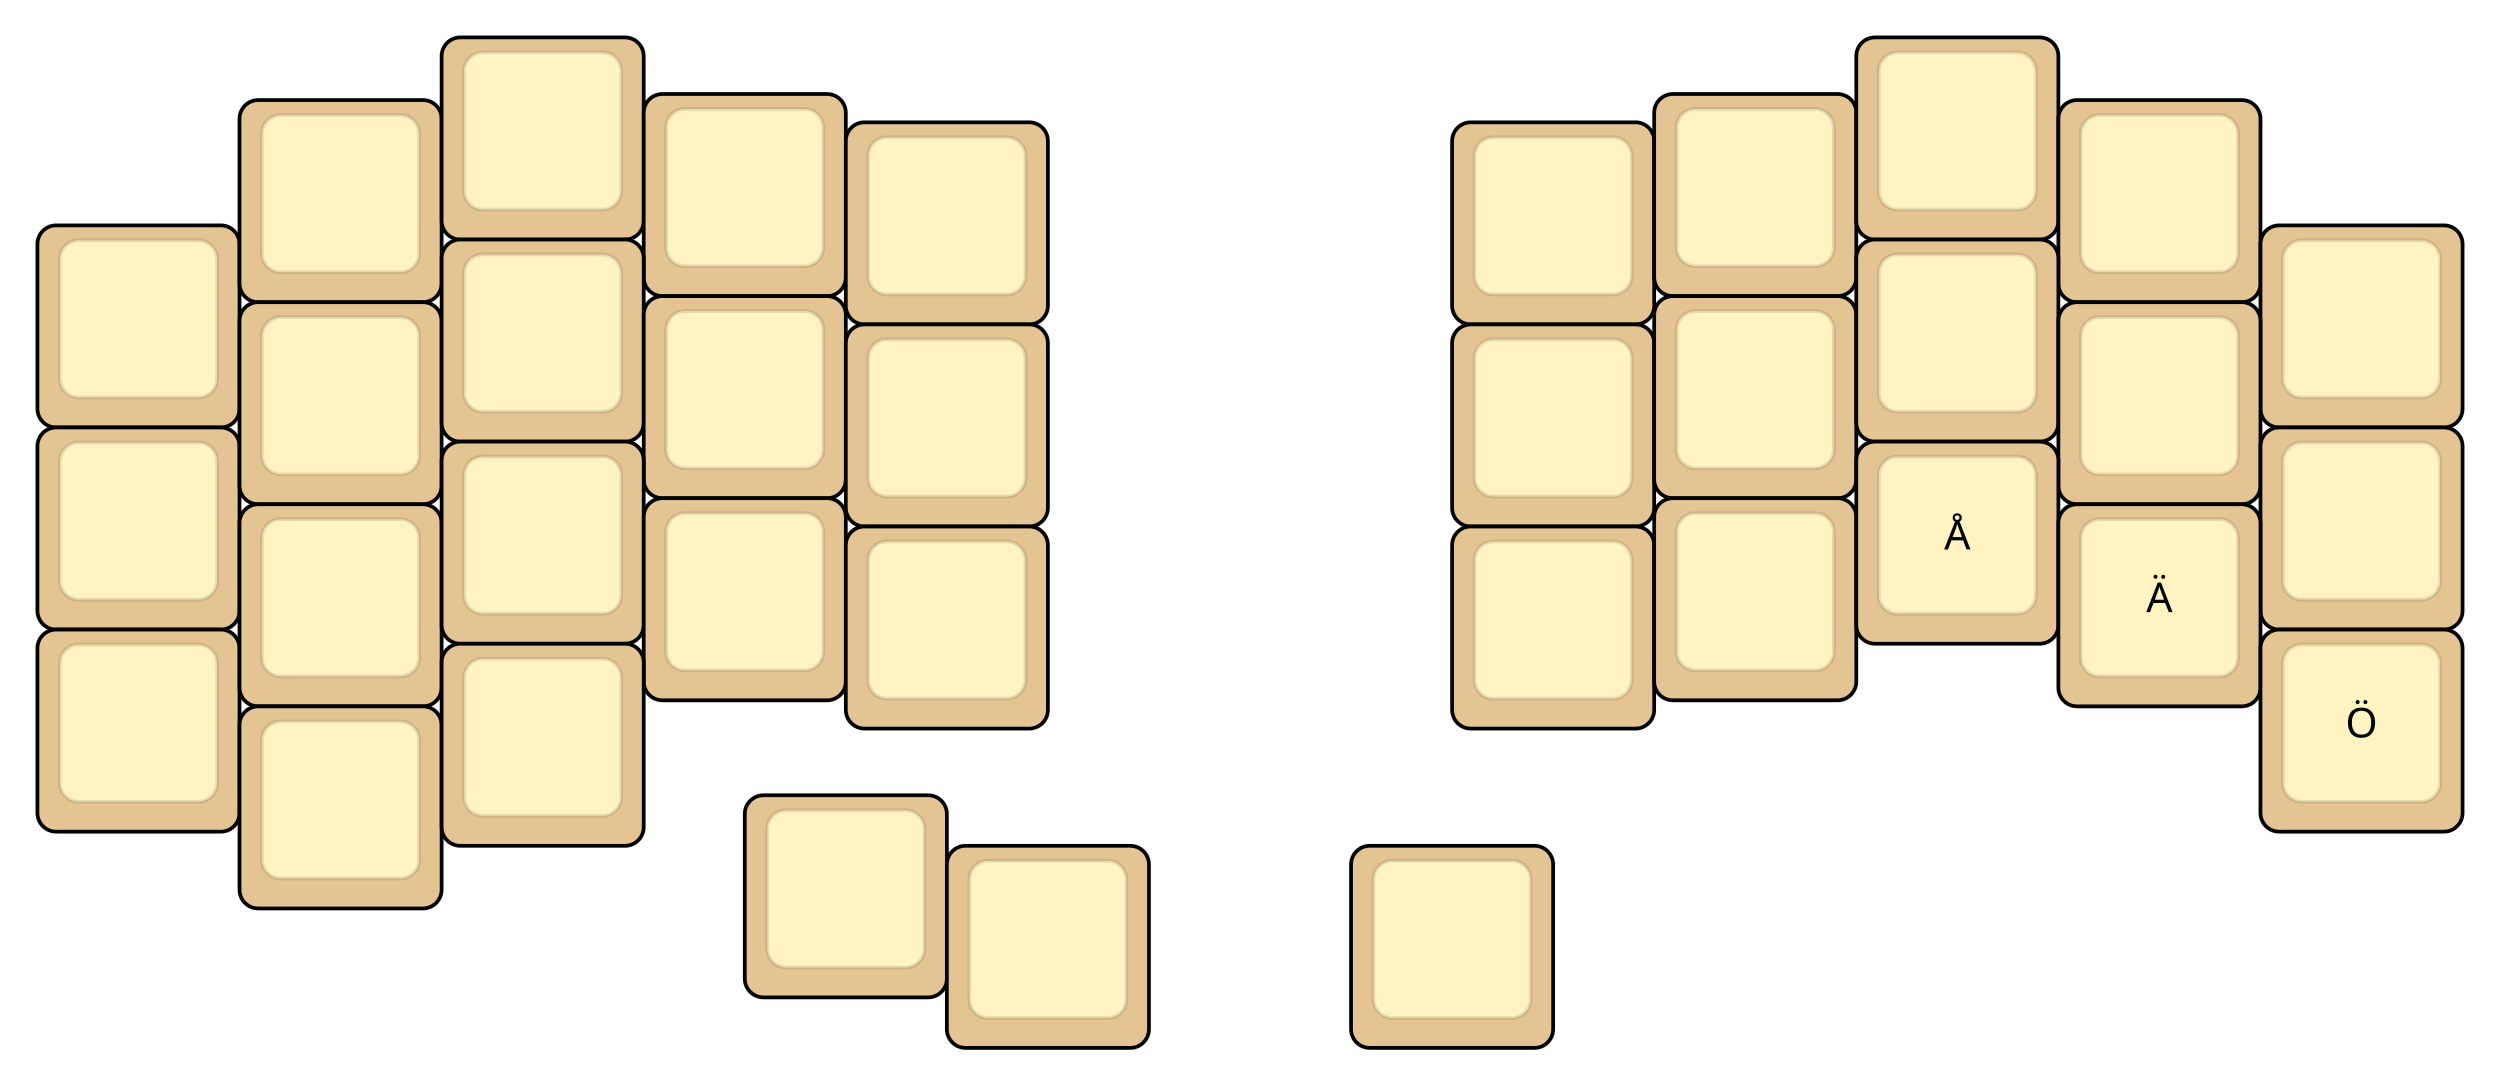
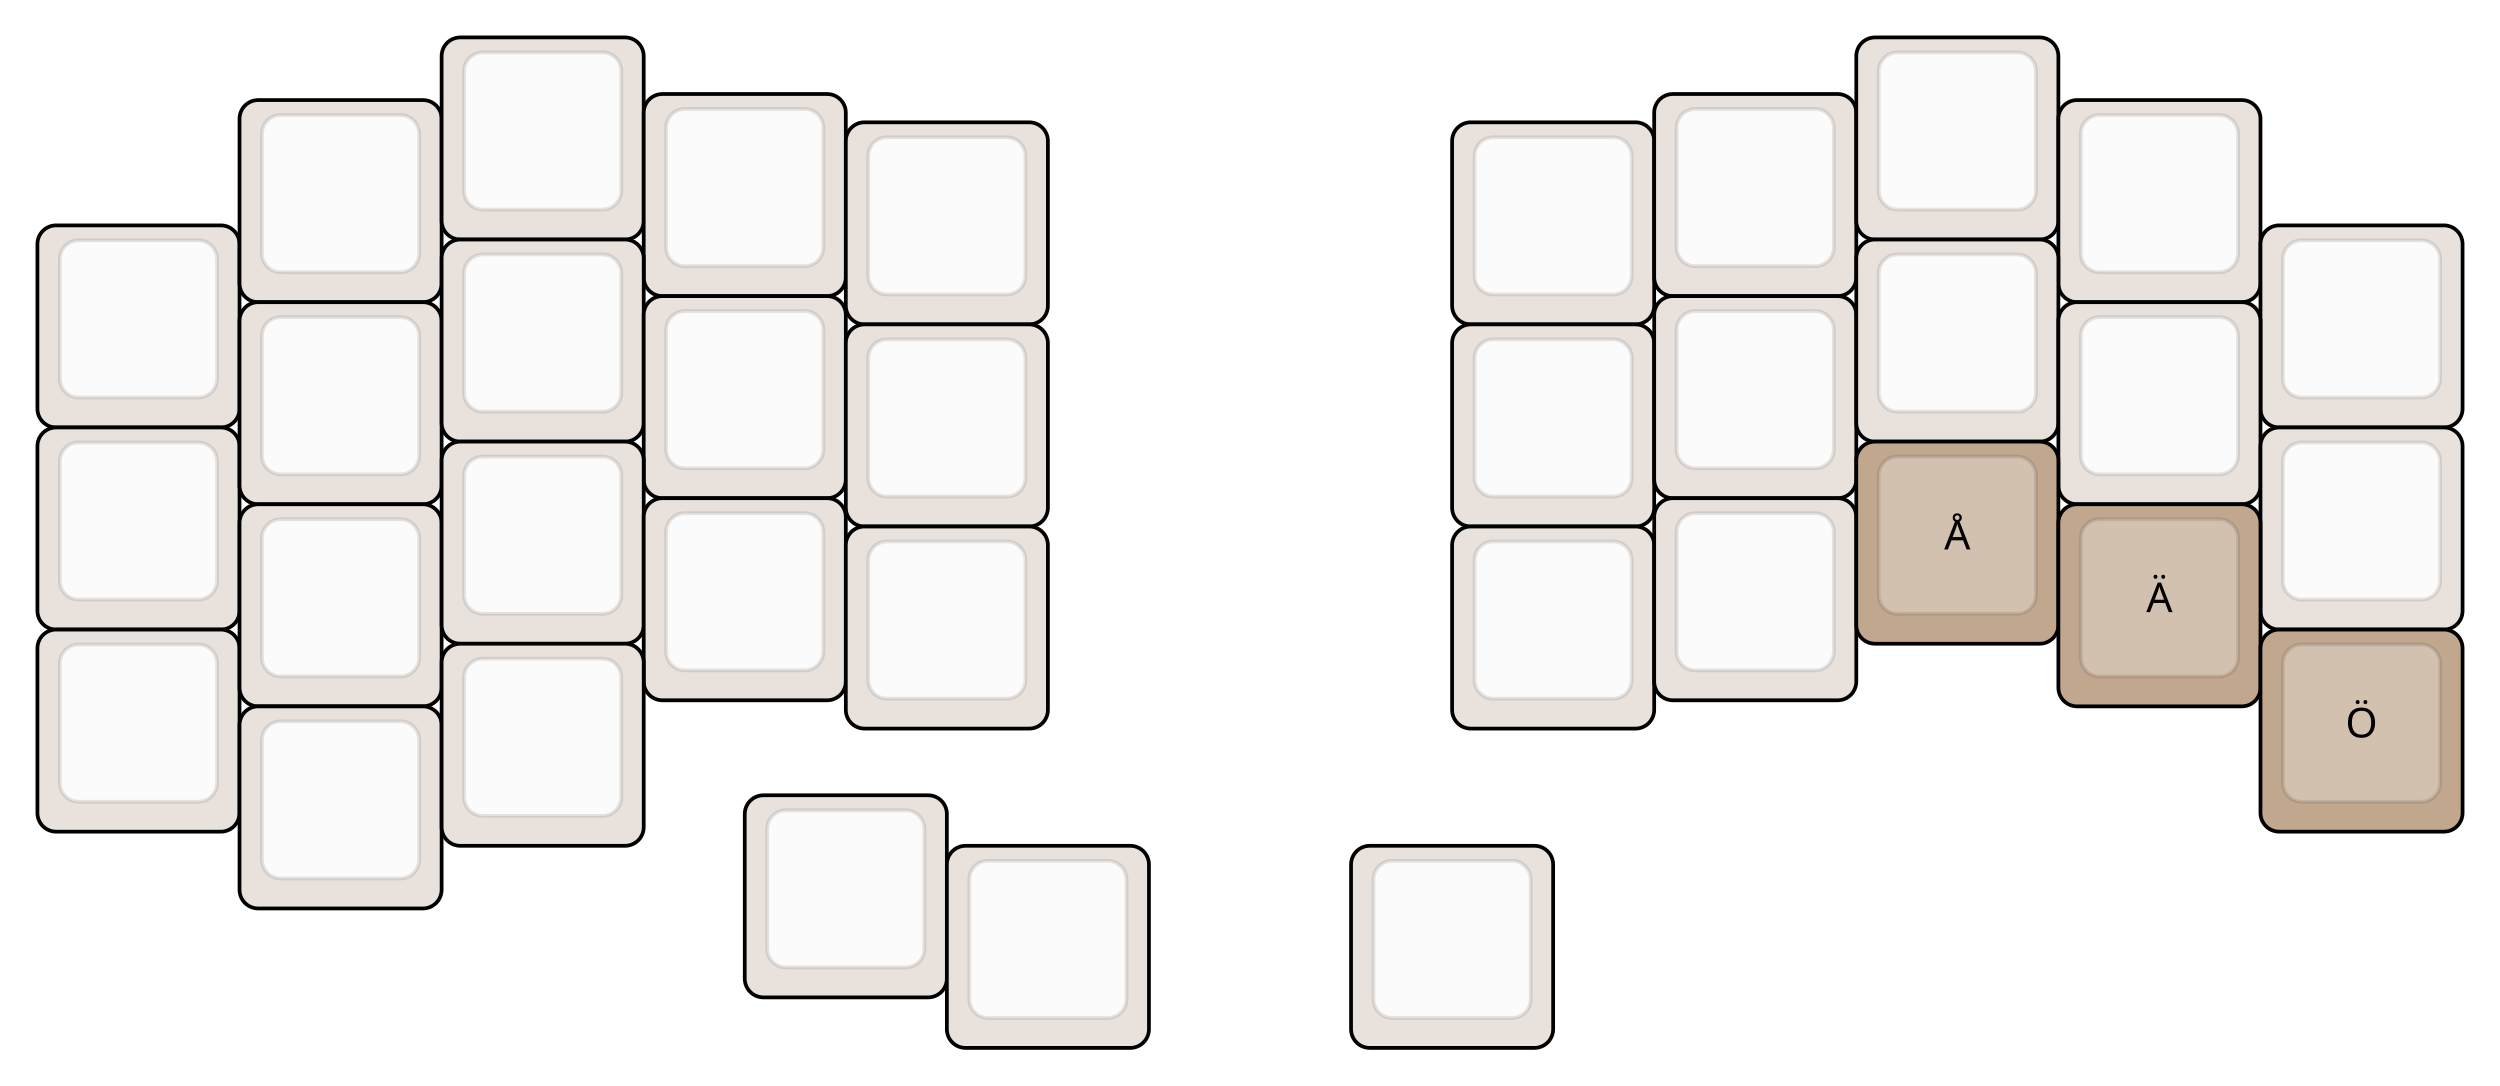
<svg xmlns="http://www.w3.org/2000/svg" width="668px" height="290x" viewBox="0 0 668 290">
  <style type="text/css">
    .keycap .border { stroke: black; stroke-width: 1; }
    .keycap .inner.border { stroke: rgba(0,0,0,.1); }
    .keycap { font-family: sans-serif; font-size: 11px}
    .keycap .sub { font-size: 9px}
  </style>
  <g class="keycap blank">
-     <rect x="10" y="60.22" width="54" height="54" rx="5" fill="#e5c494" class="outer border" />
-     <rect x="16" y="64.22" width="42" height="42" rx="5" fill="#fff3c1" class="inner border" />
+     <rect x="10" y="60.22" width="54" height="54" rx="5" fill="#e9e1db" class="outer border" />
+     <rect x="16" y="64.22" width="42" height="42" rx="5" fill="#fcfbfb" class="inner border" />
  </g>
  <g class="keycap blank">
-     <rect x="64" y="26.74" width="54" height="54" rx="5" fill="#e5c494" class="outer border" />
-     <rect x="70" y="30.74" width="42" height="42" rx="5" fill="#fff3c1" class="inner border" />
+     <rect x="64" y="26.74" width="54" height="54" rx="5" fill="#e9e1db" class="outer border" />
+     <rect x="70" y="30.74" width="42" height="42" rx="5" fill="#fcfbfb" class="inner border" />
  </g>
  <g class="keycap blank">
-     <rect x="118" y="10" width="54" height="54" rx="5" fill="#e5c494" class="outer border" />
-     <rect x="124" y="14" width="42" height="42" rx="5" fill="#fff3c1" class="inner border" />
+     <rect x="118" y="10" width="54" height="54" rx="5" fill="#e9e1db" class="outer border" />
+     <rect x="124" y="14" width="42" height="42" rx="5" fill="#fcfbfb" class="inner border" />
  </g>
  <g class="keycap blank">
-     <rect x="172" y="25.12" width="54" height="54" rx="5" fill="#e5c494" class="outer border" />
-     <rect x="178" y="29.12" width="42" height="42" rx="5" fill="#fff3c1" class="inner border" />
+     <rect x="172" y="25.12" width="54" height="54" rx="5" fill="#e9e1db" class="outer border" />
+     <rect x="178" y="29.12" width="42" height="42" rx="5" fill="#fcfbfb" class="inner border" />
  </g>
  <g class="keycap blank">
-     <rect x="226" y="32.68" width="54" height="54" rx="5" fill="#e5c494" class="outer border" />
-     <rect x="232" y="36.68" width="42" height="42" rx="5" fill="#fff3c1" class="inner border" />
+     <rect x="226" y="32.68" width="54" height="54" rx="5" fill="#e9e1db" class="outer border" />
+     <rect x="232" y="36.68" width="42" height="42" rx="5" fill="#fcfbfb" class="inner border" />
  </g>
  <g class="keycap blank">
-     <rect x="388" y="32.68" width="54" height="54" rx="5" fill="#e5c494" class="outer border" />
-     <rect x="394" y="36.68" width="42" height="42" rx="5" fill="#fff3c1" class="inner border" />
+     <rect x="388" y="32.68" width="54" height="54" rx="5" fill="#e9e1db" class="outer border" />
+     <rect x="394" y="36.68" width="42" height="42" rx="5" fill="#fcfbfb" class="inner border" />
  </g>
  <g class="keycap blank">
-     <rect x="442" y="25.12" width="54" height="54" rx="5" fill="#e5c494" class="outer border" />
-     <rect x="448" y="29.12" width="42" height="42" rx="5" fill="#fff3c1" class="inner border" />
+     <rect x="442" y="25.12" width="54" height="54" rx="5" fill="#e9e1db" class="outer border" />
+     <rect x="448" y="29.12" width="42" height="42" rx="5" fill="#fcfbfb" class="inner border" />
  </g>
  <g class="keycap blank">
-     <rect x="496" y="10" width="54" height="54" rx="5" fill="#e5c494" class="outer border" />
-     <rect x="502" y="14" width="42" height="42" rx="5" fill="#fff3c1" class="inner border" />
+     <rect x="496" y="10" width="54" height="54" rx="5" fill="#e9e1db" class="outer border" />
+     <rect x="502" y="14" width="42" height="42" rx="5" fill="#fcfbfb" class="inner border" />
  </g>
  <g class="keycap blank">
-     <rect x="550" y="26.74" width="54" height="54" rx="5" fill="#e5c494" class="outer border" />
-     <rect x="556" y="30.74" width="42" height="42" rx="5" fill="#fff3c1" class="inner border" />
+     <rect x="550" y="26.74" width="54" height="54" rx="5" fill="#e9e1db" class="outer border" />
+     <rect x="556" y="30.74" width="42" height="42" rx="5" fill="#fcfbfb" class="inner border" />
  </g>
  <g class="keycap blank">
-     <rect x="604" y="60.22" width="54" height="54" rx="5" fill="#e5c494" class="outer border" />
-     <rect x="610" y="64.22" width="42" height="42" rx="5" fill="#fff3c1" class="inner border" />
+     <rect x="604" y="60.22" width="54" height="54" rx="5" fill="#e9e1db" class="outer border" />
+     <rect x="610" y="64.22" width="42" height="42" rx="5" fill="#fcfbfb" class="inner border" />
  </g>
  <g class="keycap blank">
-     <rect x="10" y="114.22" width="54" height="54" rx="5" fill="#e5c494" class="outer border" />
-     <rect x="16" y="118.22" width="42" height="42" rx="5" fill="#fff3c1" class="inner border" />
+     <rect x="10" y="114.22" width="54" height="54" rx="5" fill="#e9e1db" class="outer border" />
+     <rect x="16" y="118.22" width="42" height="42" rx="5" fill="#fcfbfb" class="inner border" />
  </g>
  <g class="keycap blank">
-     <rect x="64" y="80.74" width="54" height="54" rx="5" fill="#e5c494" class="outer border" />
-     <rect x="70" y="84.74" width="42" height="42" rx="5" fill="#fff3c1" class="inner border" />
+     <rect x="64" y="80.74" width="54" height="54" rx="5" fill="#e9e1db" class="outer border" />
+     <rect x="70" y="84.74" width="42" height="42" rx="5" fill="#fcfbfb" class="inner border" />
  </g>
  <g class="keycap blank">
-     <rect x="118" y="64" width="54" height="54" rx="5" fill="#e5c494" class="outer border" />
-     <rect x="124" y="68" width="42" height="42" rx="5" fill="#fff3c1" class="inner border" />
+     <rect x="118" y="64" width="54" height="54" rx="5" fill="#e9e1db" class="outer border" />
+     <rect x="124" y="68" width="42" height="42" rx="5" fill="#fcfbfb" class="inner border" />
  </g>
  <g class="keycap blank">
-     <rect x="172" y="79.12" width="54" height="54" rx="5" fill="#e5c494" class="outer border" />
-     <rect x="178" y="83.12" width="42" height="42" rx="5" fill="#fff3c1" class="inner border" />
+     <rect x="172" y="79.12" width="54" height="54" rx="5" fill="#e9e1db" class="outer border" />
+     <rect x="178" y="83.12" width="42" height="42" rx="5" fill="#fcfbfb" class="inner border" />
  </g>
  <g class="keycap blank">
-     <rect x="226" y="86.68" width="54" height="54" rx="5" fill="#e5c494" class="outer border" />
-     <rect x="232" y="90.68" width="42" height="42" rx="5" fill="#fff3c1" class="inner border" />
+     <rect x="226" y="86.68" width="54" height="54" rx="5" fill="#e9e1db" class="outer border" />
+     <rect x="232" y="90.68" width="42" height="42" rx="5" fill="#fcfbfb" class="inner border" />
  </g>
  <g class="keycap blank">
-     <rect x="388" y="86.68" width="54" height="54" rx="5" fill="#e5c494" class="outer border" />
-     <rect x="394" y="90.68" width="42" height="42" rx="5" fill="#fff3c1" class="inner border" />
+     <rect x="388" y="86.68" width="54" height="54" rx="5" fill="#e9e1db" class="outer border" />
+     <rect x="394" y="90.68" width="42" height="42" rx="5" fill="#fcfbfb" class="inner border" />
  </g>
  <g class="keycap blank">
-     <rect x="442" y="79.12" width="54" height="54" rx="5" fill="#e5c494" class="outer border" />
-     <rect x="448" y="83.12" width="42" height="42" rx="5" fill="#fff3c1" class="inner border" />
+     <rect x="442" y="79.12" width="54" height="54" rx="5" fill="#e9e1db" class="outer border" />
+     <rect x="448" y="83.12" width="42" height="42" rx="5" fill="#fcfbfb" class="inner border" />
  </g>
  <g class="keycap blank">
-     <rect x="496" y="64" width="54" height="54" rx="5" fill="#e5c494" class="outer border" />
-     <rect x="502" y="68" width="42" height="42" rx="5" fill="#fff3c1" class="inner border" />
+     <rect x="496" y="64" width="54" height="54" rx="5" fill="#e9e1db" class="outer border" />
+     <rect x="502" y="68" width="42" height="42" rx="5" fill="#fcfbfb" class="inner border" />
  </g>
  <g class="keycap blank">
-     <rect x="550" y="80.74" width="54" height="54" rx="5" fill="#e5c494" class="outer border" />
-     <rect x="556" y="84.74" width="42" height="42" rx="5" fill="#fff3c1" class="inner border" />
+     <rect x="550" y="80.74" width="54" height="54" rx="5" fill="#e9e1db" class="outer border" />
+     <rect x="556" y="84.74" width="42" height="42" rx="5" fill="#fcfbfb" class="inner border" />
  </g>
  <g class="keycap blank">
-     <rect x="604" y="114.22" width="54" height="54" rx="5" fill="#e5c494" class="outer border" />
-     <rect x="610" y="118.22" width="42" height="42" rx="5" fill="#fff3c1" class="inner border" />
+     <rect x="604" y="114.22" width="54" height="54" rx="5" fill="#e9e1db" class="outer border" />
+     <rect x="610" y="118.22" width="42" height="42" rx="5" fill="#fcfbfb" class="inner border" />
  </g>
  <g class="keycap blank">
-     <rect x="10" y="168.22" width="54" height="54" rx="5" fill="#e5c494" class="outer border" />
-     <rect x="16" y="172.22" width="42" height="42" rx="5" fill="#fff3c1" class="inner border" />
+     <rect x="10" y="168.22" width="54" height="54" rx="5" fill="#e9e1db" class="outer border" />
+     <rect x="16" y="172.22" width="42" height="42" rx="5" fill="#fcfbfb" class="inner border" />
  </g>
  <g class="keycap blank">
-     <rect x="64" y="134.74" width="54" height="54" rx="5" fill="#e5c494" class="outer border" />
-     <rect x="70" y="138.74" width="42" height="42" rx="5" fill="#fff3c1" class="inner border" />
+     <rect x="64" y="134.74" width="54" height="54" rx="5" fill="#e9e1db" class="outer border" />
+     <rect x="70" y="138.74" width="42" height="42" rx="5" fill="#fcfbfb" class="inner border" />
  </g>
  <g class="keycap blank">
-     <rect x="118" y="118" width="54" height="54" rx="5" fill="#e5c494" class="outer border" />
-     <rect x="124" y="122" width="42" height="42" rx="5" fill="#fff3c1" class="inner border" />
+     <rect x="118" y="118" width="54" height="54" rx="5" fill="#e9e1db" class="outer border" />
+     <rect x="124" y="122" width="42" height="42" rx="5" fill="#fcfbfb" class="inner border" />
  </g>
  <g class="keycap blank">
-     <rect x="172" y="133.12" width="54" height="54" rx="5" fill="#e5c494" class="outer border" />
-     <rect x="178" y="137.12" width="42" height="42" rx="5" fill="#fff3c1" class="inner border" />
+     <rect x="172" y="133.12" width="54" height="54" rx="5" fill="#e9e1db" class="outer border" />
+     <rect x="178" y="137.12" width="42" height="42" rx="5" fill="#fcfbfb" class="inner border" />
  </g>
  <g class="keycap blank">
-     <rect x="226" y="140.68" width="54" height="54" rx="5" fill="#e5c494" class="outer border" />
-     <rect x="232" y="144.68" width="42" height="42" rx="5" fill="#fff3c1" class="inner border" />
+     <rect x="226" y="140.68" width="54" height="54" rx="5" fill="#e9e1db" class="outer border" />
+     <rect x="232" y="144.68" width="42" height="42" rx="5" fill="#fcfbfb" class="inner border" />
  </g>
  <g class="keycap blank">
-     <rect x="388" y="140.68" width="54" height="54" rx="5" fill="#e5c494" class="outer border" />
-     <rect x="394" y="144.68" width="42" height="42" rx="5" fill="#fff3c1" class="inner border" />
+     <rect x="388" y="140.68" width="54" height="54" rx="5" fill="#e9e1db" class="outer border" />
+     <rect x="394" y="144.68" width="42" height="42" rx="5" fill="#fcfbfb" class="inner border" />
  </g>
  <g class="keycap blank">
-     <rect x="442" y="133.12" width="54" height="54" rx="5" fill="#e5c494" class="outer border" />
-     <rect x="448" y="137.12" width="42" height="42" rx="5" fill="#fff3c1" class="inner border" />
+     <rect x="442" y="133.12" width="54" height="54" rx="5" fill="#e9e1db" class="outer border" />
+     <rect x="448" y="137.12" width="42" height="42" rx="5" fill="#fcfbfb" class="inner border" />
  </g>
  <g class="keycap default">
-     <rect x="496" y="118" width="54" height="54" rx="5" fill="#e5c494" class="outer border" />
-     <rect x="502" y="122" width="42" height="42" rx="5" fill="#fff3c1" class="inner border" />
+     <rect x="496" y="118" width="54" height="54" rx="5" fill="#c1a78e" class="outer border" />
+     <rect x="502" y="122" width="42" height="42" rx="5" fill="#d3c1af" class="inner border" />
    <text x="523" y="143" text-anchor="middle" dominant-baseline="middle" class="main">
      <tspan x="523" dy="0">Å</tspan>
    </text>
  </g>
  <g class="keycap default">
-     <rect x="550" y="134.74" width="54" height="54" rx="5" fill="#e5c494" class="outer border" />
-     <rect x="556" y="138.74" width="42" height="42" rx="5" fill="#fff3c1" class="inner border" />
+     <rect x="550" y="134.74" width="54" height="54" rx="5" fill="#c1a78e" class="outer border" />
+     <rect x="556" y="138.74" width="42" height="42" rx="5" fill="#d3c1af" class="inner border" />
    <text x="577" y="159.74" text-anchor="middle" dominant-baseline="middle" class="main">
      <tspan x="577" dy="0">Ä</tspan>
    </text>
  </g>
  <g class="keycap default">
-     <rect x="604" y="168.22" width="54" height="54" rx="5" fill="#e5c494" class="outer border" />
-     <rect x="610" y="172.22" width="42" height="42" rx="5" fill="#fff3c1" class="inner border" />
+     <rect x="604" y="168.22" width="54" height="54" rx="5" fill="#c1a78e" class="outer border" />
+     <rect x="610" y="172.22" width="42" height="42" rx="5" fill="#d3c1af" class="inner border" />
    <text x="631" y="193.22" text-anchor="middle" dominant-baseline="middle" class="main">
      <tspan x="631" dy="0">Ö</tspan>
    </text>
  </g>
  <g class="keycap blank">
-     <rect x="64" y="188.74" width="54" height="54" rx="5" fill="#e5c494" class="outer border" />
-     <rect x="70" y="192.74" width="42" height="42" rx="5" fill="#fff3c1" class="inner border" />
+     <rect x="64" y="188.74" width="54" height="54" rx="5" fill="#e9e1db" class="outer border" />
+     <rect x="70" y="192.74" width="42" height="42" rx="5" fill="#fcfbfb" class="inner border" />
  </g>
  <g class="keycap blank">
-     <rect x="118" y="172" width="54" height="54" rx="5" fill="#e5c494" class="outer border" />
-     <rect x="124" y="176" width="42" height="42" rx="5" fill="#fff3c1" class="inner border" />
+     <rect x="118" y="172" width="54" height="54" rx="5" fill="#e9e1db" class="outer border" />
+     <rect x="124" y="176" width="42" height="42" rx="5" fill="#fcfbfb" class="inner border" />
  </g>
  <g class="keycap blank">
-     <rect x="199" y="212.5" width="54" height="54" rx="5" fill="#e5c494" class="outer border" />
-     <rect x="205" y="216.5" width="42" height="42" rx="5" fill="#fff3c1" class="inner border" />
+     <rect x="199" y="212.5" width="54" height="54" rx="5" fill="#e9e1db" class="outer border" />
+     <rect x="205" y="216.5" width="42" height="42" rx="5" fill="#fcfbfb" class="inner border" />
  </g>
  <g class="keycap blank">
-     <rect x="253" y="226" width="54" height="54" rx="5" fill="#e5c494" class="outer border" />
-     <rect x="259" y="230" width="42" height="42" rx="5" fill="#fff3c1" class="inner border" />
+     <rect x="253" y="226" width="54" height="54" rx="5" fill="#e9e1db" class="outer border" />
+     <rect x="259" y="230" width="42" height="42" rx="5" fill="#fcfbfb" class="inner border" />
  </g>
  <g class="keycap blank">
-     <rect x="361" y="226" width="54" height="54" rx="5" fill="#e5c494" class="outer border" />
-     <rect x="367" y="230" width="42" height="42" rx="5" fill="#fff3c1" class="inner border" />
+     <rect x="361" y="226" width="54" height="54" rx="5" fill="#e9e1db" class="outer border" />
+     <rect x="367" y="230" width="42" height="42" rx="5" fill="#fcfbfb" class="inner border" />
  </g>
</svg>
